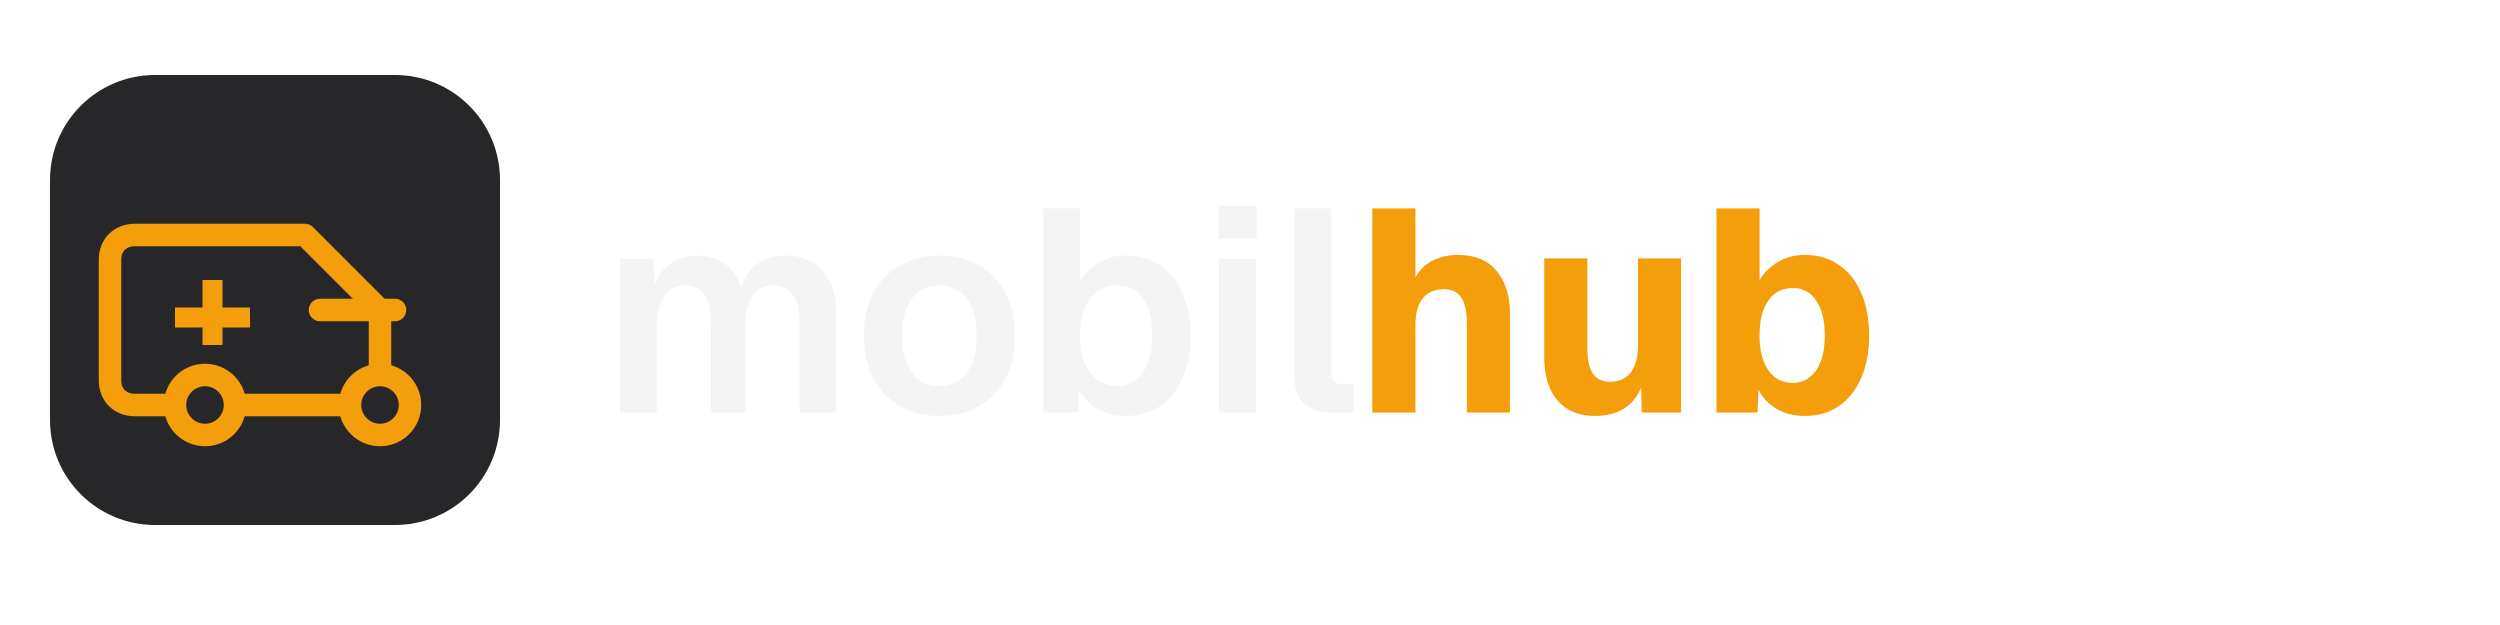
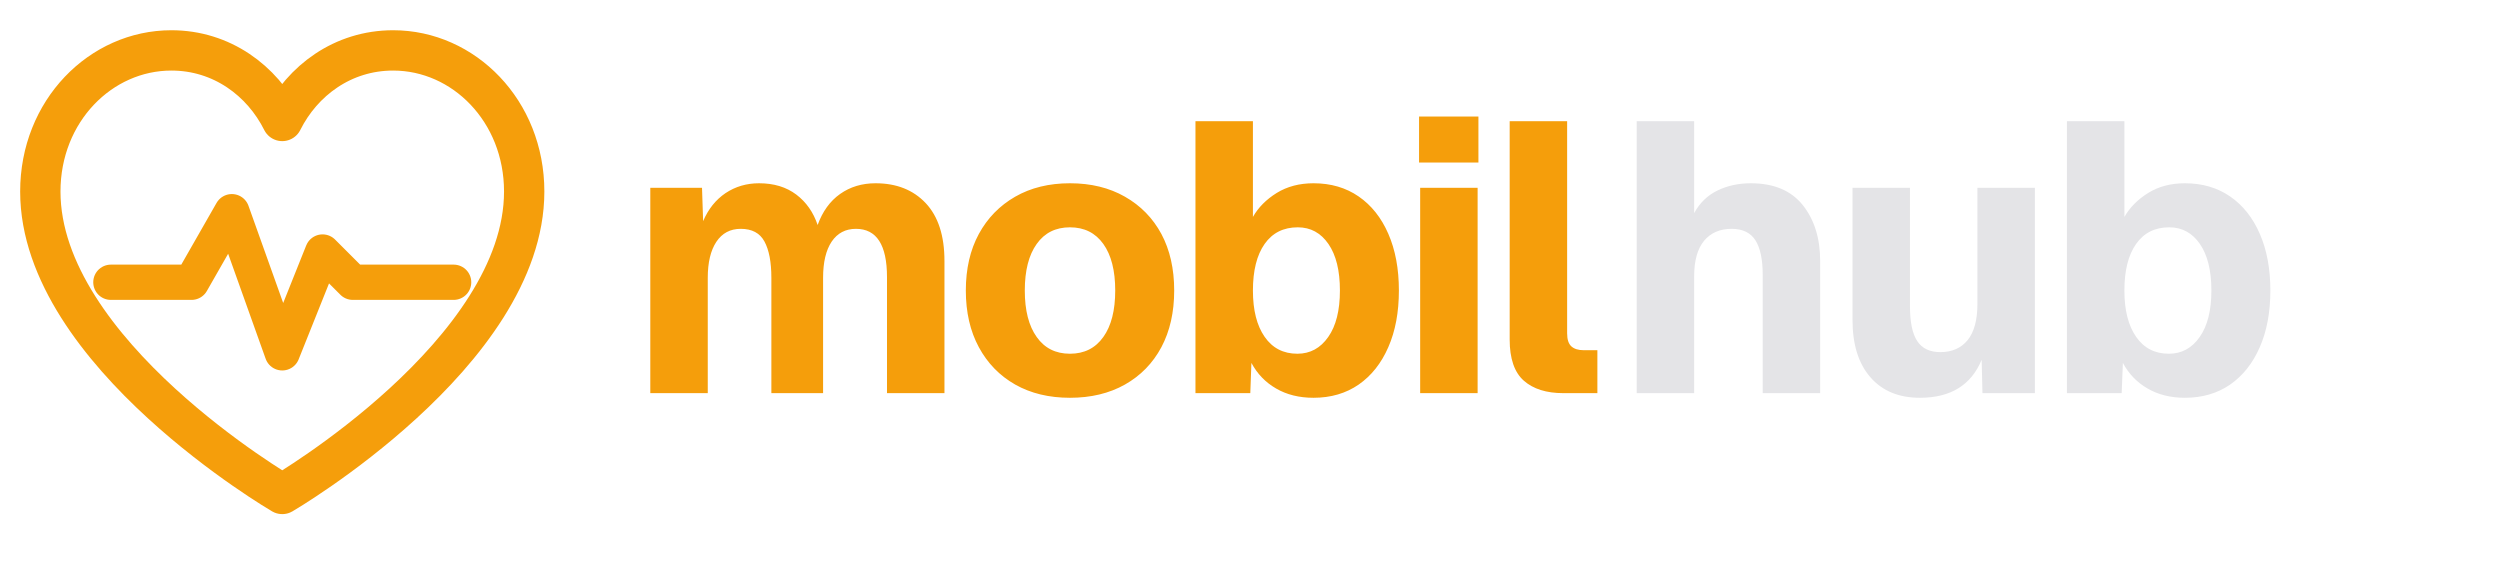
- <svg xmlns="http://www.w3.org/2000/svg" viewBox="0 0 400 100">
-   <g transform="translate(4 8) scale(0.4)">
-     <rect x="10" y="10" width="180" height="180" rx="42" fill="#27272A" />
-     <g fill="none" stroke="#F59E0B" stroke-width="9" stroke-linecap="round" stroke-linejoin="round">
-       <path d="M34 132V84c0-6 4-10 10-10h68l30 30v28c0 6-4 10-10 10H44c-6 0-10-4-10-10z" />
-       <path d="M118 104h30" />
-       <circle cx="72" cy="142" r="12" fill="#27272A" />
-       <circle cx="142" cy="142" r="12" fill="#27272A" />
-     </g>
-     <path d="M71 92h8v26h-8zM60 103h30v8H60z" fill="#F59E0B" />
-   </g>
-   <path fill="#F4F4F5" d="M105.11 66L99.22 66L99.22 41.44L104.56 41.44L104.69 45.53Q105.61 43.32 107.39 42.10Q109.16 40.88 111.46 40.88L111.46 40.88Q114.17 40.88 115.99 42.22Q117.80 43.55 118.59 45.94L118.59 45.94Q119.41 43.46 121.23 42.17Q123.05 40.88 125.62 40.88L125.62 40.88Q129.44 40.88 131.63 43.28Q133.81 45.67 133.81 50.22L133.81 50.22L133.81 66L127.92 66L127.92 51.74Q127.92 45.67 123.74 45.67L123.74 45.67Q121.62 45.67 120.43 47.30Q119.23 48.93 119.23 51.92L119.23 51.92L119.23 66L113.76 66L113.76 51.92Q113.76 48.93 112.84 47.30Q111.92 45.67 109.66 45.67L109.66 45.67Q107.55 45.67 106.33 47.32Q105.11 48.98 105.11 51.92L105.11 51.92L105.11 66ZM150.33 66.55L150.33 66.55Q146.69 66.55 143.95 64.97Q141.22 63.38 139.72 60.50Q138.23 57.63 138.23 53.72L138.23 53.72Q138.23 49.81 139.72 46.93Q141.22 44.06 143.95 42.47Q146.69 40.88 150.33 40.88L150.33 40.88Q153.96 40.88 156.67 42.47Q159.39 44.06 160.88 46.93Q162.38 49.81 162.38 53.72L162.38 53.72Q162.38 57.63 160.88 60.50Q159.39 63.38 156.67 64.97Q153.96 66.55 150.33 66.55ZM150.33 61.77L150.33 61.77Q153.13 61.77 154.70 59.65Q156.26 57.54 156.26 53.72L156.26 53.72Q156.26 49.90 154.70 47.78Q153.13 45.67 150.33 45.67L150.33 45.67Q147.47 45.67 145.91 47.78Q144.35 49.90 144.35 53.72L144.35 53.72Q144.35 57.54 145.91 59.65Q147.47 61.77 150.33 61.77ZM180.13 66.55L180.13 66.55Q177.56 66.55 175.63 65.45Q173.69 64.34 172.68 62.37L172.68 62.37L172.54 66L166.93 66L166.93 33.34L172.82 33.34L172.82 44.93Q173.79 43.28 175.69 42.08Q177.60 40.88 180.13 40.88L180.13 40.88Q183.31 40.88 185.63 42.47Q187.95 44.06 189.22 46.93Q190.48 49.81 190.48 53.72L190.48 53.72Q190.48 57.63 189.22 60.50Q187.95 63.38 185.63 64.97Q183.31 66.55 180.13 66.55ZM178.80 61.77L178.80 61.77Q181.33 61.77 182.85 59.63Q184.37 57.49 184.37 53.72L184.37 53.72Q184.37 49.90 182.87 47.78Q181.38 45.67 178.85 45.67L178.85 45.67Q175.99 45.67 174.41 47.78Q172.82 49.90 172.82 53.72L172.82 53.72Q172.82 57.49 174.41 59.63Q175.99 61.77 178.80 61.77ZM200.93 66L195.04 66L195.04 41.44L200.93 41.44L200.93 66ZM201.06 38.17L194.95 38.17L194.95 32.93L201.06 32.93L201.06 38.17ZM216.61 66L212.98 66Q210.26 66 208.68 64.62Q207.09 63.24 207.09 60.20L207.09 60.20L207.09 33.34L212.98 33.34L212.98 59.61Q212.98 61.45 214.82 61.45L214.82 61.45L216.61 61.45L216.61 66Z" />
-   <path fill="#F59E0B" d="M226.47 66L219.57 66L219.57 33.34L226.47 33.34L226.47 44.38Q227.48 42.54 229.27 41.67Q231.07 40.79 233.28 40.79L233.28 40.79Q237.42 40.79 239.51 43.41Q241.60 46.04 241.60 50.13L241.60 50.13L241.60 66L234.70 66L234.70 51.79Q234.70 49.03 233.83 47.65Q232.95 46.27 230.98 46.27L230.98 46.27Q228.86 46.27 227.66 47.72Q226.47 49.16 226.47 51.97L226.47 51.97L226.47 66ZM255.17 66.55L255.17 66.55Q251.35 66.55 249.22 64.09Q247.08 61.63 247.08 57.21L247.08 57.21L247.08 41.34L253.98 41.34L253.98 55.60Q253.98 58.46 254.85 59.77Q255.72 61.08 257.61 61.08L257.61 61.08Q259.73 61.08 260.90 59.63Q262.07 58.18 262.07 55.28L262.07 55.28L262.07 41.34L268.97 41.34L268.97 66L262.67 66L262.58 62.00Q260.69 66.55 255.17 66.55ZM288.80 66.55L288.80 66.55Q286.22 66.55 284.31 65.45Q282.40 64.34 281.35 62.37L281.35 62.37L281.21 66L274.63 66L274.63 33.34L281.53 33.34L281.53 44.84Q282.50 43.14 284.38 41.97Q286.27 40.79 288.80 40.79L288.80 40.79Q291.93 40.79 294.23 42.38Q296.53 43.97 297.79 46.86Q299.06 49.76 299.06 53.67L299.06 53.67Q299.06 57.58 297.79 60.48Q296.53 63.38 294.23 64.97Q291.93 66.55 288.80 66.55ZM286.87 61.26L286.87 61.26Q289.17 61.26 290.57 59.26Q291.97 57.26 291.97 53.67L291.97 53.67Q291.97 50.08 290.59 48.08Q289.21 46.08 286.91 46.08L286.91 46.08Q284.34 46.08 282.93 48.08Q281.53 50.08 281.53 53.67L281.53 53.67Q281.53 57.21 282.93 59.24Q284.34 61.26 286.87 61.26Z" />
+ <svg xmlns="http://www.w3.org/2000/svg" viewBox="0 0 248 56" fill="none">
+   <path d="M28 49C28 49 4 35 4 19C4 11 10 5 17 5C22 5 26 8 28 12C30 8 34 5 39 5C46 5 52 11 52 19C52 35 28 49 28 49Z" stroke="#F59E0B" stroke-width="4" stroke-linejoin="round" />
+   <path d="M11 28H19L23 21L28 35L32 25L35 28H45" stroke="#F59E0B" stroke-width="3.5" stroke-linecap="round" stroke-linejoin="round" />
+   <path fill="#F59E0B" d="M70.21 39L64.51 39L64.51 18.63L69.64 18.63L69.75 21.94Q70.51 20.15 71.97 19.16Q73.44 18.18 75.30 18.18L75.30 18.18Q77.50 18.18 78.99 19.30Q80.47 20.42 81.11 22.32L81.11 22.32Q81.84 20.30 83.34 19.24Q84.84 18.18 86.85 18.18L86.85 18.18Q89.97 18.18 91.83 20.15Q93.69 22.13 93.69 25.89L93.69 25.89L93.69 39L87.99 39L87.99 27.49Q87.99 22.70 84.91 22.70L84.91 22.70Q83.36 22.70 82.50 23.97Q81.65 25.24 81.65 27.56L81.65 27.56L81.65 39L76.52 39L76.52 27.56Q76.52 25.21 75.83 23.95Q75.15 22.70 73.48 22.70L73.48 22.70Q71.92 22.70 71.06 23.99Q70.21 25.28 70.21 27.56L70.21 27.56L70.21 39ZM106.14 39.46L106.14 39.46Q103.03 39.46 100.71 38.15Q98.39 36.83 97.10 34.44Q95.81 32.05 95.81 28.82L95.81 28.82Q95.81 25.59 97.10 23.21Q98.39 20.84 100.71 19.51Q103.03 18.18 106.14 18.18L106.14 18.18Q109.26 18.18 111.59 19.51Q113.93 20.84 115.21 23.21Q116.48 25.59 116.48 28.82L116.48 28.82Q116.48 32.05 115.21 34.44Q113.93 36.83 111.59 38.15Q109.26 39.46 106.14 39.46ZM106.14 35.09L106.14 35.09Q108.27 35.09 109.45 33.43Q110.63 31.78 110.63 28.82L110.63 28.82Q110.63 25.85 109.45 24.20Q108.27 22.55 106.14 22.55L106.14 22.55Q104.01 22.55 102.84 24.20Q101.66 25.85 101.66 28.82L101.66 28.82Q101.66 31.78 102.84 33.43Q104.01 35.09 106.14 35.09ZM130.30 39.46L130.30 39.46Q128.17 39.46 126.59 38.54Q125.01 37.63 124.14 36.00L124.14 36.00L124.03 39L118.59 39L118.59 12.02L124.29 12.02L124.29 21.52Q125.09 20.11 126.65 19.14Q128.21 18.18 130.30 18.18L130.30 18.18Q132.88 18.18 134.78 19.49Q136.68 20.80 137.72 23.19Q138.77 25.59 138.77 28.82L138.77 28.82Q138.77 32.05 137.72 34.44Q136.68 36.83 134.78 38.15Q132.88 39.46 130.30 39.46ZM128.70 35.09L128.70 35.09Q130.60 35.09 131.76 33.43Q132.92 31.78 132.92 28.82L132.92 28.82Q132.92 25.85 131.78 24.20Q130.64 22.55 128.74 22.55L128.74 22.55Q126.61 22.55 125.45 24.20Q124.29 25.85 124.29 28.82L124.29 28.82Q124.29 31.74 125.45 33.41Q126.61 35.09 128.70 35.09ZM146.58 39L140.88 39L140.88 18.63L146.58 18.63L146.58 39ZM146.66 16.12L140.77 16.12L140.77 11.56L146.66 11.56L146.66 16.12ZM158.46 39L155.08 39Q152.57 39 151.17 37.77Q149.76 36.53 149.76 33.68L149.76 33.68L149.76 12.02L155.46 12.02L155.46 33.07Q155.46 33.98 155.88 34.36Q156.30 34.74 157.10 34.74L157.10 34.74L158.46 34.74L158.46 39Z" />
+   <path fill="#E4E4E7" d="M168.06 39L162.36 39L162.36 12.02L168.06 12.02L168.06 21.14Q168.89 19.62 170.37 18.90Q171.86 18.18 173.68 18.18L173.68 18.18Q177.10 18.18 178.83 20.34Q180.56 22.51 180.56 25.89L180.56 25.89L180.56 39L174.86 39L174.86 27.26Q174.86 24.98 174.14 23.84Q173.41 22.70 171.78 22.70L171.78 22.70Q170.03 22.70 169.04 23.89Q168.06 25.09 168.06 27.41L168.06 27.41L168.06 39ZM190.46 39.46L190.46 39.46Q187.31 39.46 185.54 37.42Q183.77 35.39 183.77 31.74L183.77 31.74L183.77 18.63L189.47 18.63L189.47 30.41Q189.47 32.77 190.20 33.85Q190.92 34.93 192.48 34.93L192.48 34.93Q194.22 34.93 195.19 33.74Q196.16 32.54 196.16 30.15L196.16 30.15L196.16 18.63L201.86 18.63L201.86 39L196.66 39L196.58 35.69Q195.02 39.46 190.46 39.46ZM216.74 39.46L216.74 39.46Q214.62 39.46 213.04 38.54Q211.46 37.63 210.59 36.00L210.59 36.00L210.47 39L205.04 39L205.04 12.02L210.74 12.02L210.74 21.52Q211.54 20.11 213.10 19.14Q214.65 18.18 216.74 18.18L216.74 18.18Q219.33 18.18 221.23 19.49Q223.13 20.80 224.17 23.19Q225.22 25.59 225.22 28.82L225.22 28.82Q225.22 32.05 224.17 34.44Q223.13 36.83 221.23 38.15Q219.33 39.46 216.74 39.46ZM215.15 35.09L215.15 35.09Q217.05 35.09 218.21 33.43Q219.37 31.78 219.37 28.82L219.37 28.82Q219.37 25.85 218.23 24.20Q217.09 22.55 215.19 22.55L215.19 22.55Q213.06 22.55 211.90 24.20Q210.74 25.85 210.74 28.82L210.74 28.82Q210.74 31.74 211.90 33.41Q213.06 35.09 215.15 35.09Z" />
</svg>
